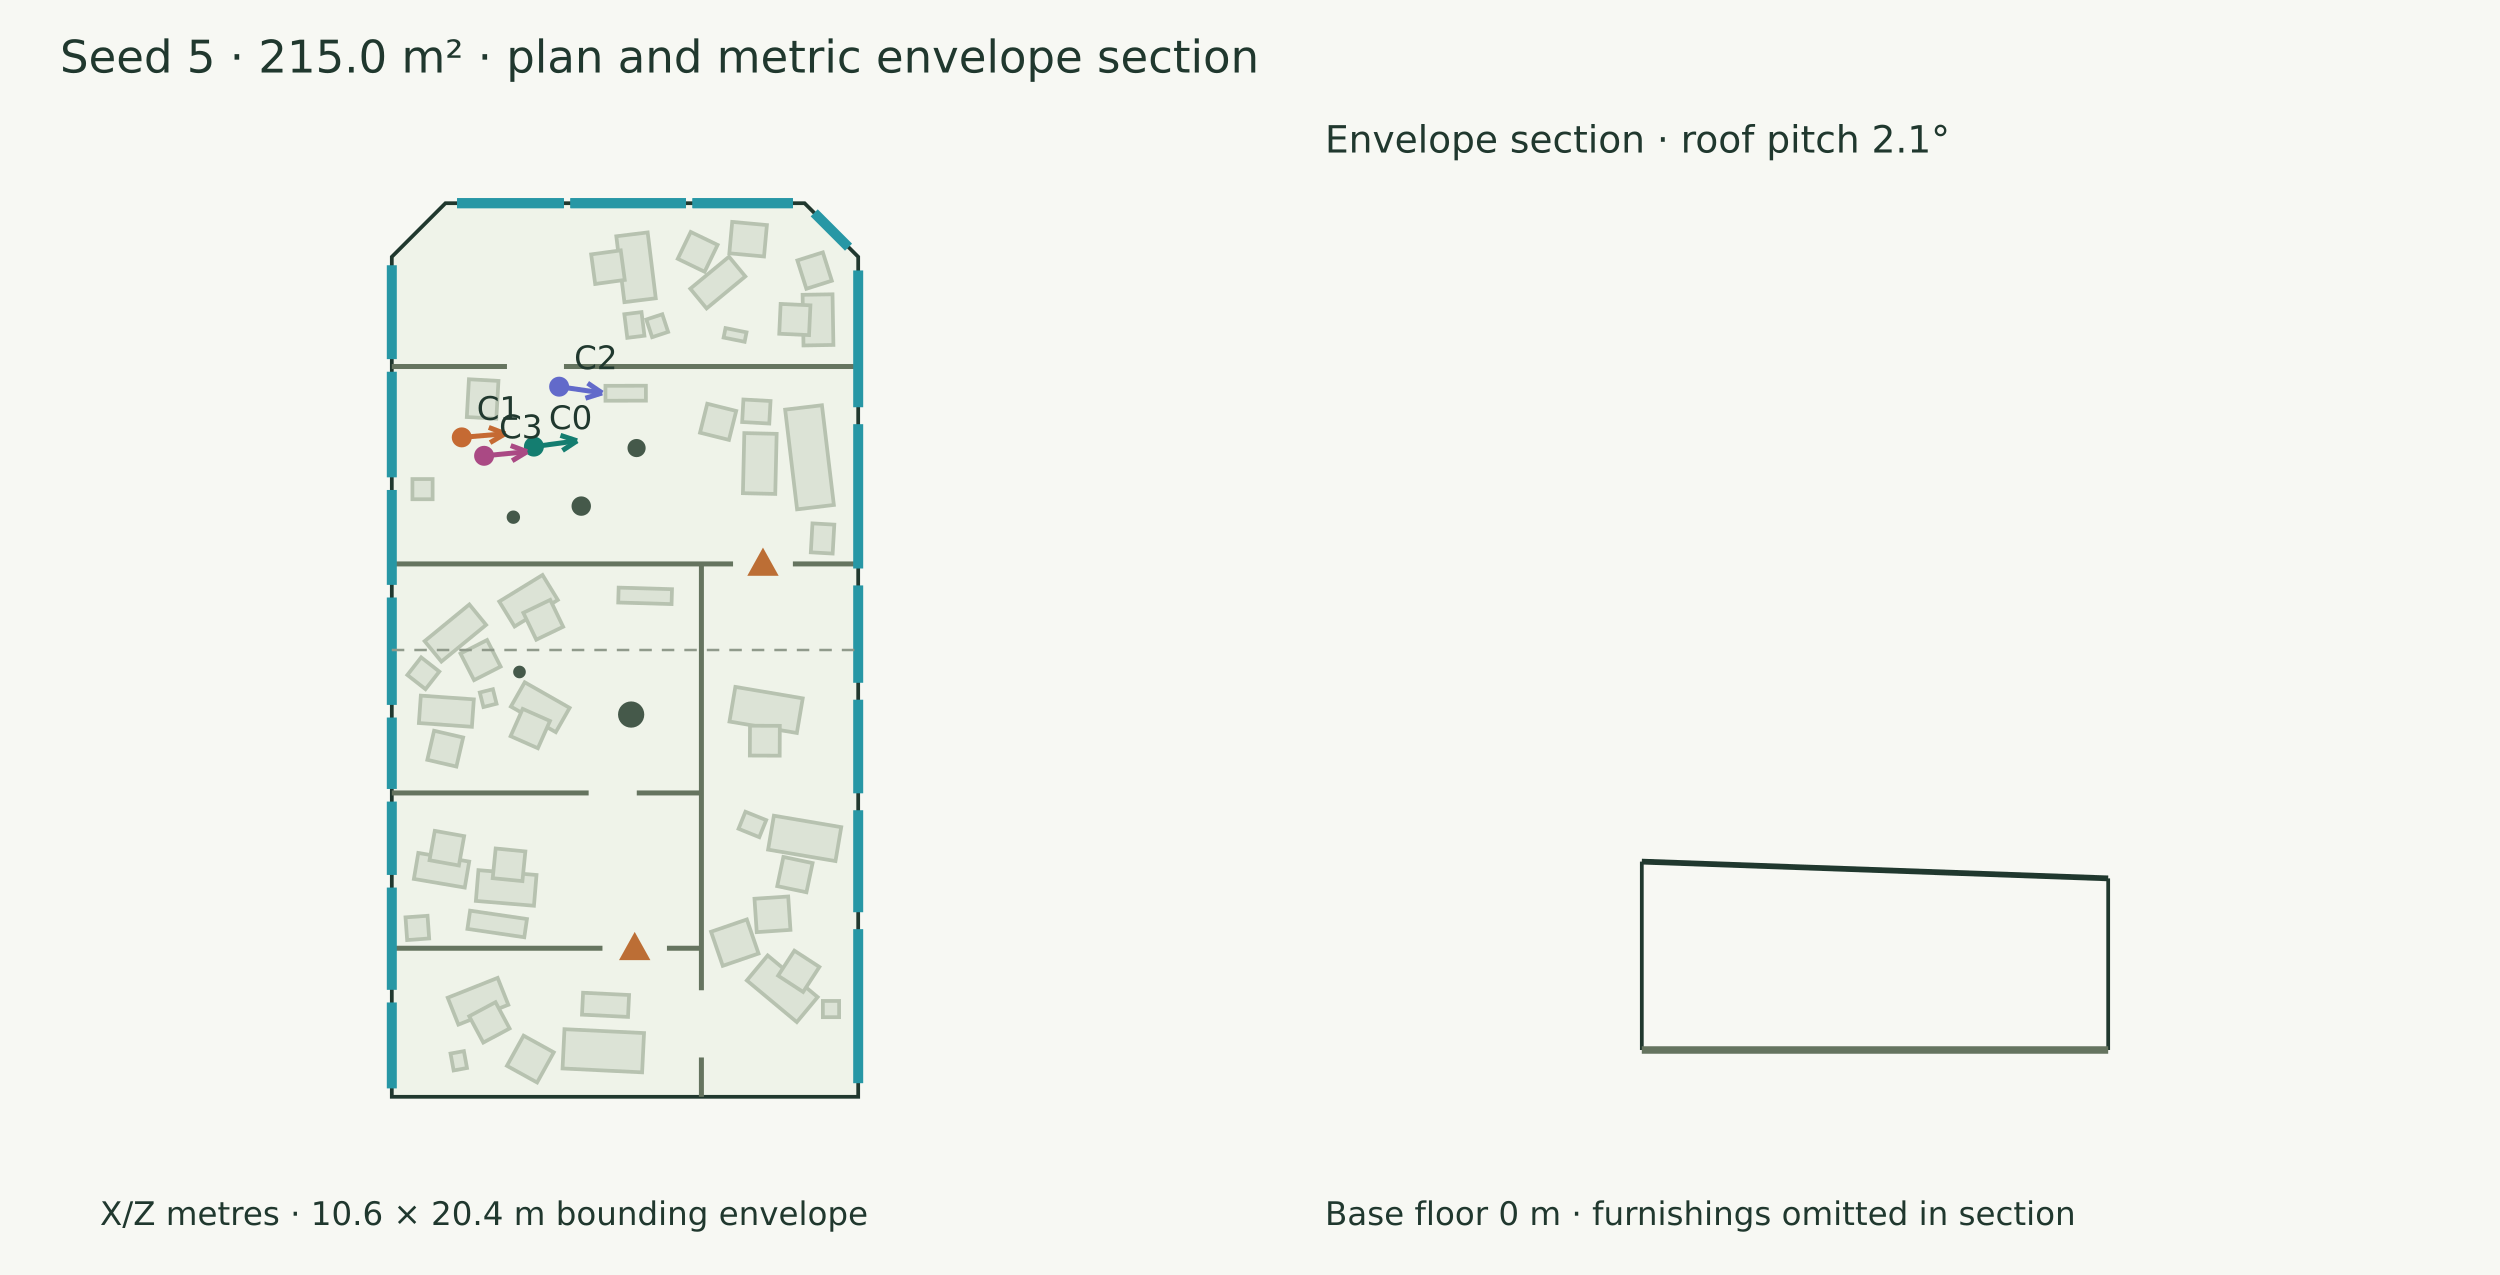
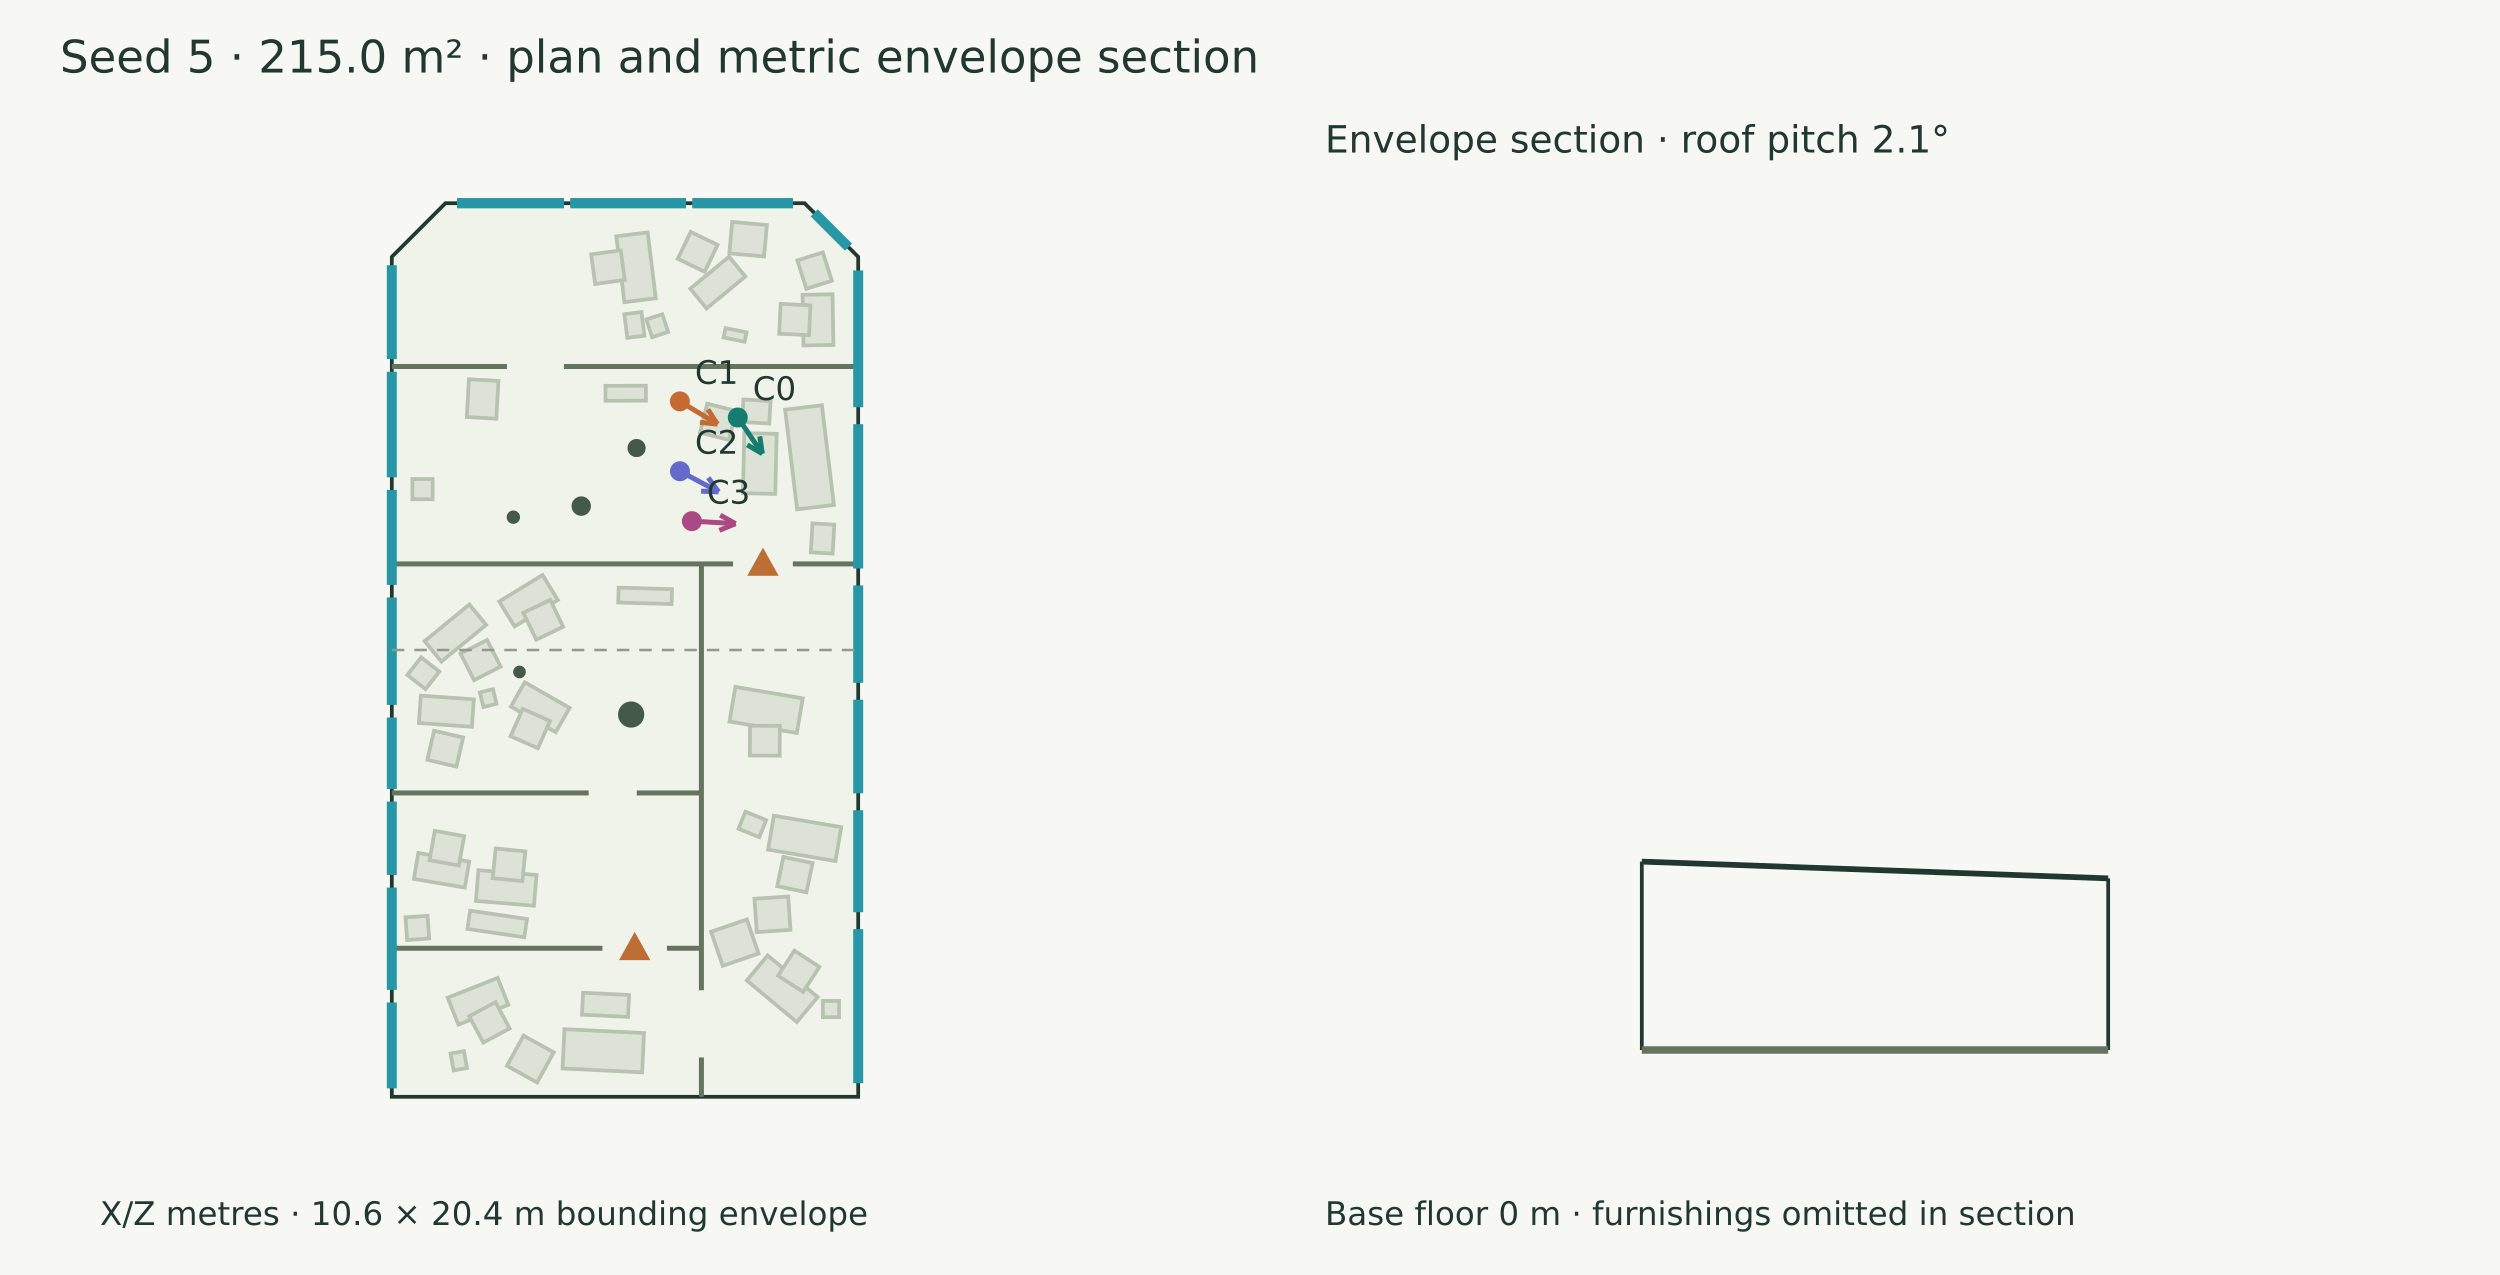
<svg xmlns="http://www.w3.org/2000/svg" width="1000" height="510" viewBox="0 0 1000 510">
  <rect width="100%" height="100%" fill="#f7f8f3" />
  <g font-family="DejaVu Sans" fill="#20382e">
    <text x="24.000" y="29.000" font-size="18">Seed 5 · 215.0 m² · plan and metric envelope section</text>
    <polygon points="178.185,81.275 321.815,81.275 343.276,102.736 343.276,438.725 156.724,438.725 156.724,102.736" fill="#eff3e9" stroke="#20382e" stroke-width="1.5" />
    <polygon points="298.126,110.572 282.633,123.373 276.111,115.480 291.604,102.678" fill="#dce3d6" stroke="#b7c2b0" stroke-width="1.5" />
    <polygon points="287.034,97.965 281.845,108.712 271.097,103.523 276.286,92.776" fill="#dce3d6" stroke="#b7c2b0" stroke-width="1.5" />
    <polygon points="259.063,92.969 262.307,119.314 249.766,120.858 246.522,94.513" fill="#dce3d6" stroke="#b7c2b0" stroke-width="1.5" />
    <polygon points="248.291,100.147 249.902,111.972 238.076,113.583 236.465,101.758" fill="#dce3d6" stroke="#b7c2b0" stroke-width="1.5" />
    <polygon points="333.007,117.715 333.362,137.973 321.397,138.183 321.041,117.925" fill="#dce3d6" stroke="#b7c2b0" stroke-width="1.5" />
    <polygon points="324.172,122.131 323.618,134.053 311.696,133.499 312.250,121.577" fill="#dce3d6" stroke="#b7c2b0" stroke-width="1.5" />
    <polygon points="297.848,136.715 289.443,135.027 290.203,131.242 298.608,132.930" fill="#dce3d6" stroke="#b7c2b0" stroke-width="1.5" />
    <polygon points="318.834,203.739 314.061,163.863 328.772,162.102 333.546,201.978" fill="#dce3d6" stroke="#b7c2b0" stroke-width="1.5" />
    <polygon points="310.664,173.539 310.099,197.572 297.161,197.268 297.726,173.235" fill="#dce3d6" stroke="#b7c2b0" stroke-width="1.5" />
    <polygon points="294.482,164.388 291.588,175.966 280.010,173.073 282.903,161.495" fill="#dce3d6" stroke="#b7c2b0" stroke-width="1.5" />
    <polygon points="187.576,151.698 199.382,152.365 198.527,167.483 186.722,166.815" fill="#dce3d6" stroke="#b7c2b0" stroke-width="1.5" />
    <polygon points="242.178,154.324 258.355,154.296 258.365,160.264 242.188,160.292" fill="#dce3d6" stroke="#b7c2b0" stroke-width="1.5" />
    <polygon points="199.699,240.609 217.003,229.990 223.133,239.978 205.829,250.597" fill="#dce3d6" stroke="#b7c2b0" stroke-width="1.5" />
    <polygon points="209.333,245.116 220.089,239.946 225.259,250.702 214.503,255.873" fill="#dce3d6" stroke="#b7c2b0" stroke-width="1.5" />
    <polygon points="169.851,256.457 187.736,241.781 194.440,249.952 176.555,264.627" fill="#dce3d6" stroke="#b7c2b0" stroke-width="1.5" />
    <polygon points="184.197,261.427 194.827,256.001 200.253,266.631 189.624,272.057" fill="#dce3d6" stroke="#b7c2b0" stroke-width="1.5" />
    <polygon points="168.328,278.253 189.531,279.745 188.760,290.713 167.556,289.221" fill="#dce3d6" stroke="#b7c2b0" stroke-width="1.5" />
    <polygon points="173.633,292.301 185.258,295.001 182.558,306.626 170.933,303.927" fill="#dce3d6" stroke="#b7c2b0" stroke-width="1.5" />
    <polygon points="209.887,272.911 227.850,283.144 222.311,292.866 204.349,282.633" fill="#dce3d6" stroke="#b7c2b0" stroke-width="1.5" />
    <polygon points="209.073,283.554 219.984,288.390 215.148,299.301 204.237,294.465" fill="#dce3d6" stroke="#b7c2b0" stroke-width="1.5" />
    <polygon points="247.464,235.042 268.800,235.678 268.623,241.642 247.286,241.006" fill="#dce3d6" stroke="#b7c2b0" stroke-width="1.5" />
    <polygon points="309.551,326.281 336.499,330.864 334.191,344.434 307.243,339.851" fill="#dce3d6" stroke="#b7c2b0" stroke-width="1.5" />
    <polygon points="313.355,342.775 325.033,345.235 322.573,356.913 310.895,354.453" fill="#dce3d6" stroke="#b7c2b0" stroke-width="1.5" />
    <polygon points="294.145,274.761 321.093,279.344 318.737,293.197 291.789,288.615" fill="#dce3d6" stroke="#b7c2b0" stroke-width="1.5" />
    <polygon points="299.992,290.284 311.927,290.338 311.872,302.273 299.938,302.218" fill="#dce3d6" stroke="#b7c2b0" stroke-width="1.5" />
    <polygon points="318.720,408.833 298.736,392.178 307.071,382.177 327.055,398.833" fill="#dce3d6" stroke="#b7c2b0" stroke-width="1.5" />
    <polygon points="321.243,396.781 311.241,390.270 317.751,380.268 327.754,386.779" fill="#dce3d6" stroke="#b7c2b0" stroke-width="1.5" />
    <polygon points="213.580,362.298 190.345,360.361 191.371,348.055 214.606,349.993" fill="#dce3d6" stroke="#b7c2b0" stroke-width="1.5" />
    <polygon points="208.962,352.452 197.086,351.269 198.269,339.393 210.145,340.576" fill="#dce3d6" stroke="#b7c2b0" stroke-width="1.5" />
    <polygon points="185.904,355.039 165.551,351.567 167.323,341.177 187.676,344.649" fill="#dce3d6" stroke="#b7c2b0" stroke-width="1.5" />
    <polygon points="183.556,346.201 171.808,344.096 173.913,332.348 185.661,334.453" fill="#dce3d6" stroke="#b7c2b0" stroke-width="1.5" />
    <polygon points="209.711,374.910 186.965,371.558 188.040,364.265 210.786,367.617" fill="#dce3d6" stroke="#b7c2b0" stroke-width="1.5" />
    <polygon points="179.084,399.086 199.051,391.156 203.324,401.917 183.357,409.847" fill="#dce3d6" stroke="#b7c2b0" stroke-width="1.5" />
    <polygon points="187.686,406.496 198.211,400.869 203.838,411.394 193.313,417.021" fill="#dce3d6" stroke="#b7c2b0" stroke-width="1.5" />
    <polygon points="225.787,411.671 257.614,413.229 256.844,428.942 225.018,427.384" fill="#dce3d6" stroke="#b7c2b0" stroke-width="1.5" />
    <polygon points="186.797,427.200 181.454,428.182 180.211,421.423 185.554,420.441" fill="#dce3d6" stroke="#b7c2b0" stroke-width="1.5" />
    <polygon points="233.227,397.099 251.633,398.000 251.204,406.765 232.797,405.864" fill="#dce3d6" stroke="#b7c2b0" stroke-width="1.5" />
    <polygon points="329.147,400.376 335.641,400.376 335.641,406.870 329.147,406.870" fill="#dce3d6" stroke="#b7c2b0" stroke-width="1.5" />
    <polygon points="164.973,191.622 173.047,191.622 173.047,199.696 164.973,199.696" fill="#dce3d6" stroke="#b7c2b0" stroke-width="1.5" />
    <polygon points="162.940,269.993 168.459,262.945 175.721,268.630 170.202,275.679" fill="#dce3d6" stroke="#b7c2b0" stroke-width="1.5" />
    <polygon points="308.212,160.407 307.708,169.418 296.861,168.812 297.364,159.801" fill="#dce3d6" stroke="#b7c2b0" stroke-width="1.5" />
    <polygon points="264.918,125.693 267.252,132.767 260.851,134.879 258.518,127.805" fill="#dce3d6" stroke="#b7c2b0" stroke-width="1.5" />
    <polygon points="256.598,124.834 257.778,134.281 250.915,135.139 249.735,125.692" fill="#dce3d6" stroke="#b7c2b0" stroke-width="1.5" />
    <polygon points="324.325,220.926 324.988,209.353 333.722,209.853 333.060,221.426" fill="#dce3d6" stroke="#b7c2b0" stroke-width="1.5" />
    <polygon points="298.174,324.694 306.478,328.054 303.719,334.872 295.415,331.513" fill="#dce3d6" stroke="#b7c2b0" stroke-width="1.5" />
    <polygon points="193.377,282.808 191.920,276.993 197.162,275.680 198.618,281.494" fill="#dce3d6" stroke="#b7c2b0" stroke-width="1.5" />
    <polygon points="318.950,104.165 329.134,100.939 332.728,112.286 322.543,115.512" fill="#dce3d6" stroke="#b7c2b0" stroke-width="1.5" />
    <polygon points="162.857,376.019 162.204,366.942 171.015,366.309 171.668,375.385" fill="#dce3d6" stroke="#b7c2b0" stroke-width="1.5" />
    <polygon points="305.607,102.595 291.729,101.322 292.883,88.753 306.761,90.026" fill="#dce3d6" stroke="#b7c2b0" stroke-width="1.5" />
    <polygon points="284.420,372.694 298.735,367.778 303.417,381.414 289.102,386.329" fill="#dce3d6" stroke="#b7c2b0" stroke-width="1.5" />
    <polygon points="316.183,371.946 302.692,372.856 301.792,359.505 315.282,358.595" fill="#dce3d6" stroke="#b7c2b0" stroke-width="1.5" />
    <polygon points="202.768,426.328 209.436,414.266 221.506,420.939 214.838,433.000" fill="#dce3d6" stroke="#b7c2b0" stroke-width="1.5" />
    <circle cx="252.459" cy="285.818" r="5.25" fill="#45594a" />
    <circle cx="207.794" cy="268.791" r="2.532" fill="#45594a" />
    <circle cx="205.34" cy="206.871" r="2.678" fill="#45594a" />
    <circle cx="232.498" cy="202.441" r="3.89" fill="#45594a" />
    <circle cx="254.628" cy="179.22" r="3.635" fill="#45594a" />
    <path d="M156.724,146.604 L202.783,146.604" stroke="#65745f" stroke-width="2" fill="none" />
    <path d="M225.584,146.604 L343.276,146.604" stroke="#65745f" stroke-width="2" fill="none" />
    <path d="M156.724,225.570 L293.220,225.570" stroke="#65745f" stroke-width="2" fill="none" />
    <path d="M317.152,225.570 L343.276,225.570" stroke="#65745f" stroke-width="2" fill="none" />
    <polygon points="305.186,220.570 300.186,229.570 310.186,229.570" fill="#bc6e35" stroke="#bc6e35" stroke-width="1.5" />
    <path d="M280.564,225.570 L280.564,396.106" stroke="#65745f" stroke-width="2" fill="none" />
    <path d="M280.564,422.988 L280.564,438.725" stroke="#65745f" stroke-width="2" fill="none" />
    <path d="M156.724,317.180 L235.459,317.180" stroke="#65745f" stroke-width="2" fill="none" />
    <path d="M254.709,317.180 L280.564,317.180" stroke="#65745f" stroke-width="2" fill="none" />
    <path d="M156.724,379.296 L240.984,379.296" stroke="#65745f" stroke-width="2" fill="none" />
    <path d="M266.777,379.296 L280.564,379.296" stroke="#65745f" stroke-width="2" fill="none" />
    <polygon points="253.881,374.296 248.881,383.296 258.881,383.296" fill="#bc6e35" stroke="#bc6e35" stroke-width="1.5" />
    <path d="M182.820,81.275 L225.563,81.275" stroke="#2797a5" stroke-width="4" fill="none" />
    <path d="M182.820,81.275 L225.563,81.275" stroke="#2797a5" stroke-width="4" fill="none" />
    <path d="M228.160,81.275 L274.399,81.275" stroke="#2797a5" stroke-width="4" fill="none" />
    <path d="M228.160,81.275 L274.399,81.275" stroke="#2797a5" stroke-width="4" fill="none" />
    <path d="M276.995,81.275 L317.180,81.275" stroke="#2797a5" stroke-width="4" fill="none" />
    <path d="M276.995,81.275 L317.180,81.275" stroke="#2797a5" stroke-width="4" fill="none" />
    <path d="M325.680,85.140 L339.411,98.872" stroke="#2797a5" stroke-width="4" fill="none" />
    <path d="M343.276,108.182 L343.276,162.899" stroke="#2797a5" stroke-width="4" fill="none" />
    <path d="M343.276,169.668 L343.276,227.400" stroke="#2797a5" stroke-width="4" fill="none" />
    <path d="M343.276,234.169 L343.276,273.115" stroke="#2797a5" stroke-width="4" fill="none" />
    <path d="M343.276,279.884 L343.276,317.325" stroke="#2797a5" stroke-width="4" fill="none" />
    <path d="M343.276,324.094 L343.276,364.890" stroke="#2797a5" stroke-width="4" fill="none" />
    <path d="M343.276,371.659 L343.276,433.278" stroke="#2797a5" stroke-width="4" fill="none" />
    <path d="M156.724,435.361 L156.724,400.985" stroke="#2797a5" stroke-width="4" fill="none" />
    <path d="M156.724,395.936 L156.724,355.023" stroke="#2797a5" stroke-width="4" fill="none" />
    <path d="M156.724,349.975 L156.724,320.632" stroke="#2797a5" stroke-width="4" fill="none" />
    <path d="M156.724,315.584 L156.724,287.011" stroke="#2797a5" stroke-width="4" fill="none" />
    <path d="M156.724,281.962 L156.724,239.001" stroke="#2797a5" stroke-width="4" fill="none" />
    <path d="M156.724,233.953 L156.724,195.988" stroke="#2797a5" stroke-width="4" fill="none" />
    <path d="M156.724,190.939 L156.724,148.697" stroke="#2797a5" stroke-width="4" fill="none" />
    <path d="M156.724,143.649 L156.724,106.100" stroke="#2797a5" stroke-width="4" fill="none" />
-     <path d="M213.562,178.646 L230.834,176.327" stroke="#147d70" stroke-width="2" fill="none" />
-     <path d="M230.834,176.327 L224.992,180.183" stroke="#147d70" stroke-width="2" fill="none" />
-     <path d="M230.834,176.327 L224.181,174.148" stroke="#147d70" stroke-width="2" fill="none" />
-     <circle cx="213.562" cy="178.646" r="4" fill="#147d70" />
-     <text x="219.562" y="171.646" font-size="13">C0</text>
-     <path d="M184.704,174.951 L202.056,173.478" stroke="#c56a33" stroke-width="2" fill="none" />
-     <path d="M202.056,173.478 L196.033,177.045" stroke="#c56a33" stroke-width="2" fill="none" />
-     <path d="M202.056,173.478 L195.517,170.977" stroke="#c56a33" stroke-width="2" fill="none" />
-     <circle cx="184.704" cy="174.951" r="4" fill="#c56a33" />
-     <text x="190.704" y="167.951" font-size="13">C1</text>
-     <path d="M223.652,154.670 L240.853,157.182" stroke="#626aca" stroke-width="2" fill="none" />
-     <path d="M240.853,157.182 L234.176,159.284" stroke="#626aca" stroke-width="2" fill="none" />
-     <path d="M240.853,157.182 L235.056,153.258" stroke="#626aca" stroke-width="2" fill="none" />
-     <circle cx="223.652" cy="154.67" r="4" fill="#626aca" />
-     <text x="229.652" y="147.670" font-size="13">C2</text>
-     <path d="M193.638,182.325 L210.848,180.667" stroke="#aa4984" stroke-width="2" fill="none" />
-     <path d="M210.848,180.667 L204.866,184.302" stroke="#aa4984" stroke-width="2" fill="none" />
-     <path d="M210.848,180.667 L204.282,178.241" stroke="#aa4984" stroke-width="2" fill="none" />
-     <circle cx="193.638" cy="182.325" r="4" fill="#aa4984" />
-     <text x="199.638" y="175.325" font-size="13">C3</text>
+     <path d="M295.110,167.004 L304.934,181.458" stroke="#147d70" stroke-width="2" fill="none" />
+     <path d="M304.934,181.458 L298.872,177.957" stroke="#147d70" stroke-width="2" fill="none" />
+     <path d="M304.934,181.458 L303.909,174.534" stroke="#147d70" stroke-width="2" fill="none" />
+     <circle cx="295.11" cy="167.004" r="4" fill="#147d70" />
+     <text x="301.110" y="160.004" font-size="13">C0</text>
+     <path d="M271.959,160.556 L286.978,169.636" stroke="#c56a33" stroke-width="2" fill="none" />
+     <path d="M286.978,169.636 L280.009,168.981" stroke="#c56a33" stroke-width="2" fill="none" />
+     <path d="M286.978,169.636 L283.160,163.770" stroke="#c56a33" stroke-width="2" fill="none" />
+     <circle cx="271.959" cy="160.556" r="4" fill="#c56a33" />
+     <text x="277.959" y="153.556" font-size="13">C1</text>
+     <path d="M271.982,188.496 L287.421,196.736" stroke="#626aca" stroke-width="2" fill="none" />
+     <path d="M287.421,196.736 L280.427,196.454" stroke="#626aca" stroke-width="2" fill="none" />
+     <path d="M287.421,196.736 L283.294,191.082" stroke="#626aca" stroke-width="2" fill="none" />
+     <circle cx="271.982" cy="188.496" r="4" fill="#626aca" />
+     <text x="277.982" y="181.496" font-size="13">C2</text>
+     <path d="M276.758,208.459 L294.206,209.466" stroke="#aa4984" stroke-width="2" fill="none" />
+     <path d="M294.206,209.466 L287.737,212.143" stroke="#aa4984" stroke-width="2" fill="none" />
+     <path d="M294.206,209.466 L288.088,206.063" stroke="#aa4984" stroke-width="2" fill="none" />
+     <circle cx="276.758" cy="208.459" r="4" fill="#aa4984" />
+     <text x="282.758" y="201.459" font-size="13">C3</text>
    <text x="40.000" y="490.000" font-size="13">X/Z metres · 10.6 × 20.4 m bounding envelope</text>
    <path d="M156.724,260.000 L343.276,260.000" stroke="#909a8b" stroke-width="1" stroke-dasharray="5 4" fill="none" />
    <path d="M656.724,344.644 L843.276,351.353" stroke="#20382e" stroke-width="2.3" fill="none" />
    <path d="M656.724,420.000 L656.724,344.644" stroke="#20382e" stroke-width="1.5" fill="none" />
    <path d="M843.276,420.000 L843.276,351.353" stroke="#20382e" stroke-width="1.5" fill="none" />
    <path d="M656.724,420.000 L843.276,420.000" stroke="#65745f" stroke-width="3" fill="none" />
    <path d="M656.724,420.000 L656.724,420.000" stroke="#8d9a85" stroke-width="1" fill="none" />
    <path d="M843.276,420.000 L843.276,420.000" stroke="#8d9a85" stroke-width="1" fill="none" />
    <text x="530.000" y="61.000" font-size="15">Envelope section · roof pitch 2.1°</text>
    <text x="530.000" y="490.000" font-size="13">Base floor 0 m · furnishings omitted in section</text>
  </g>
</svg>
